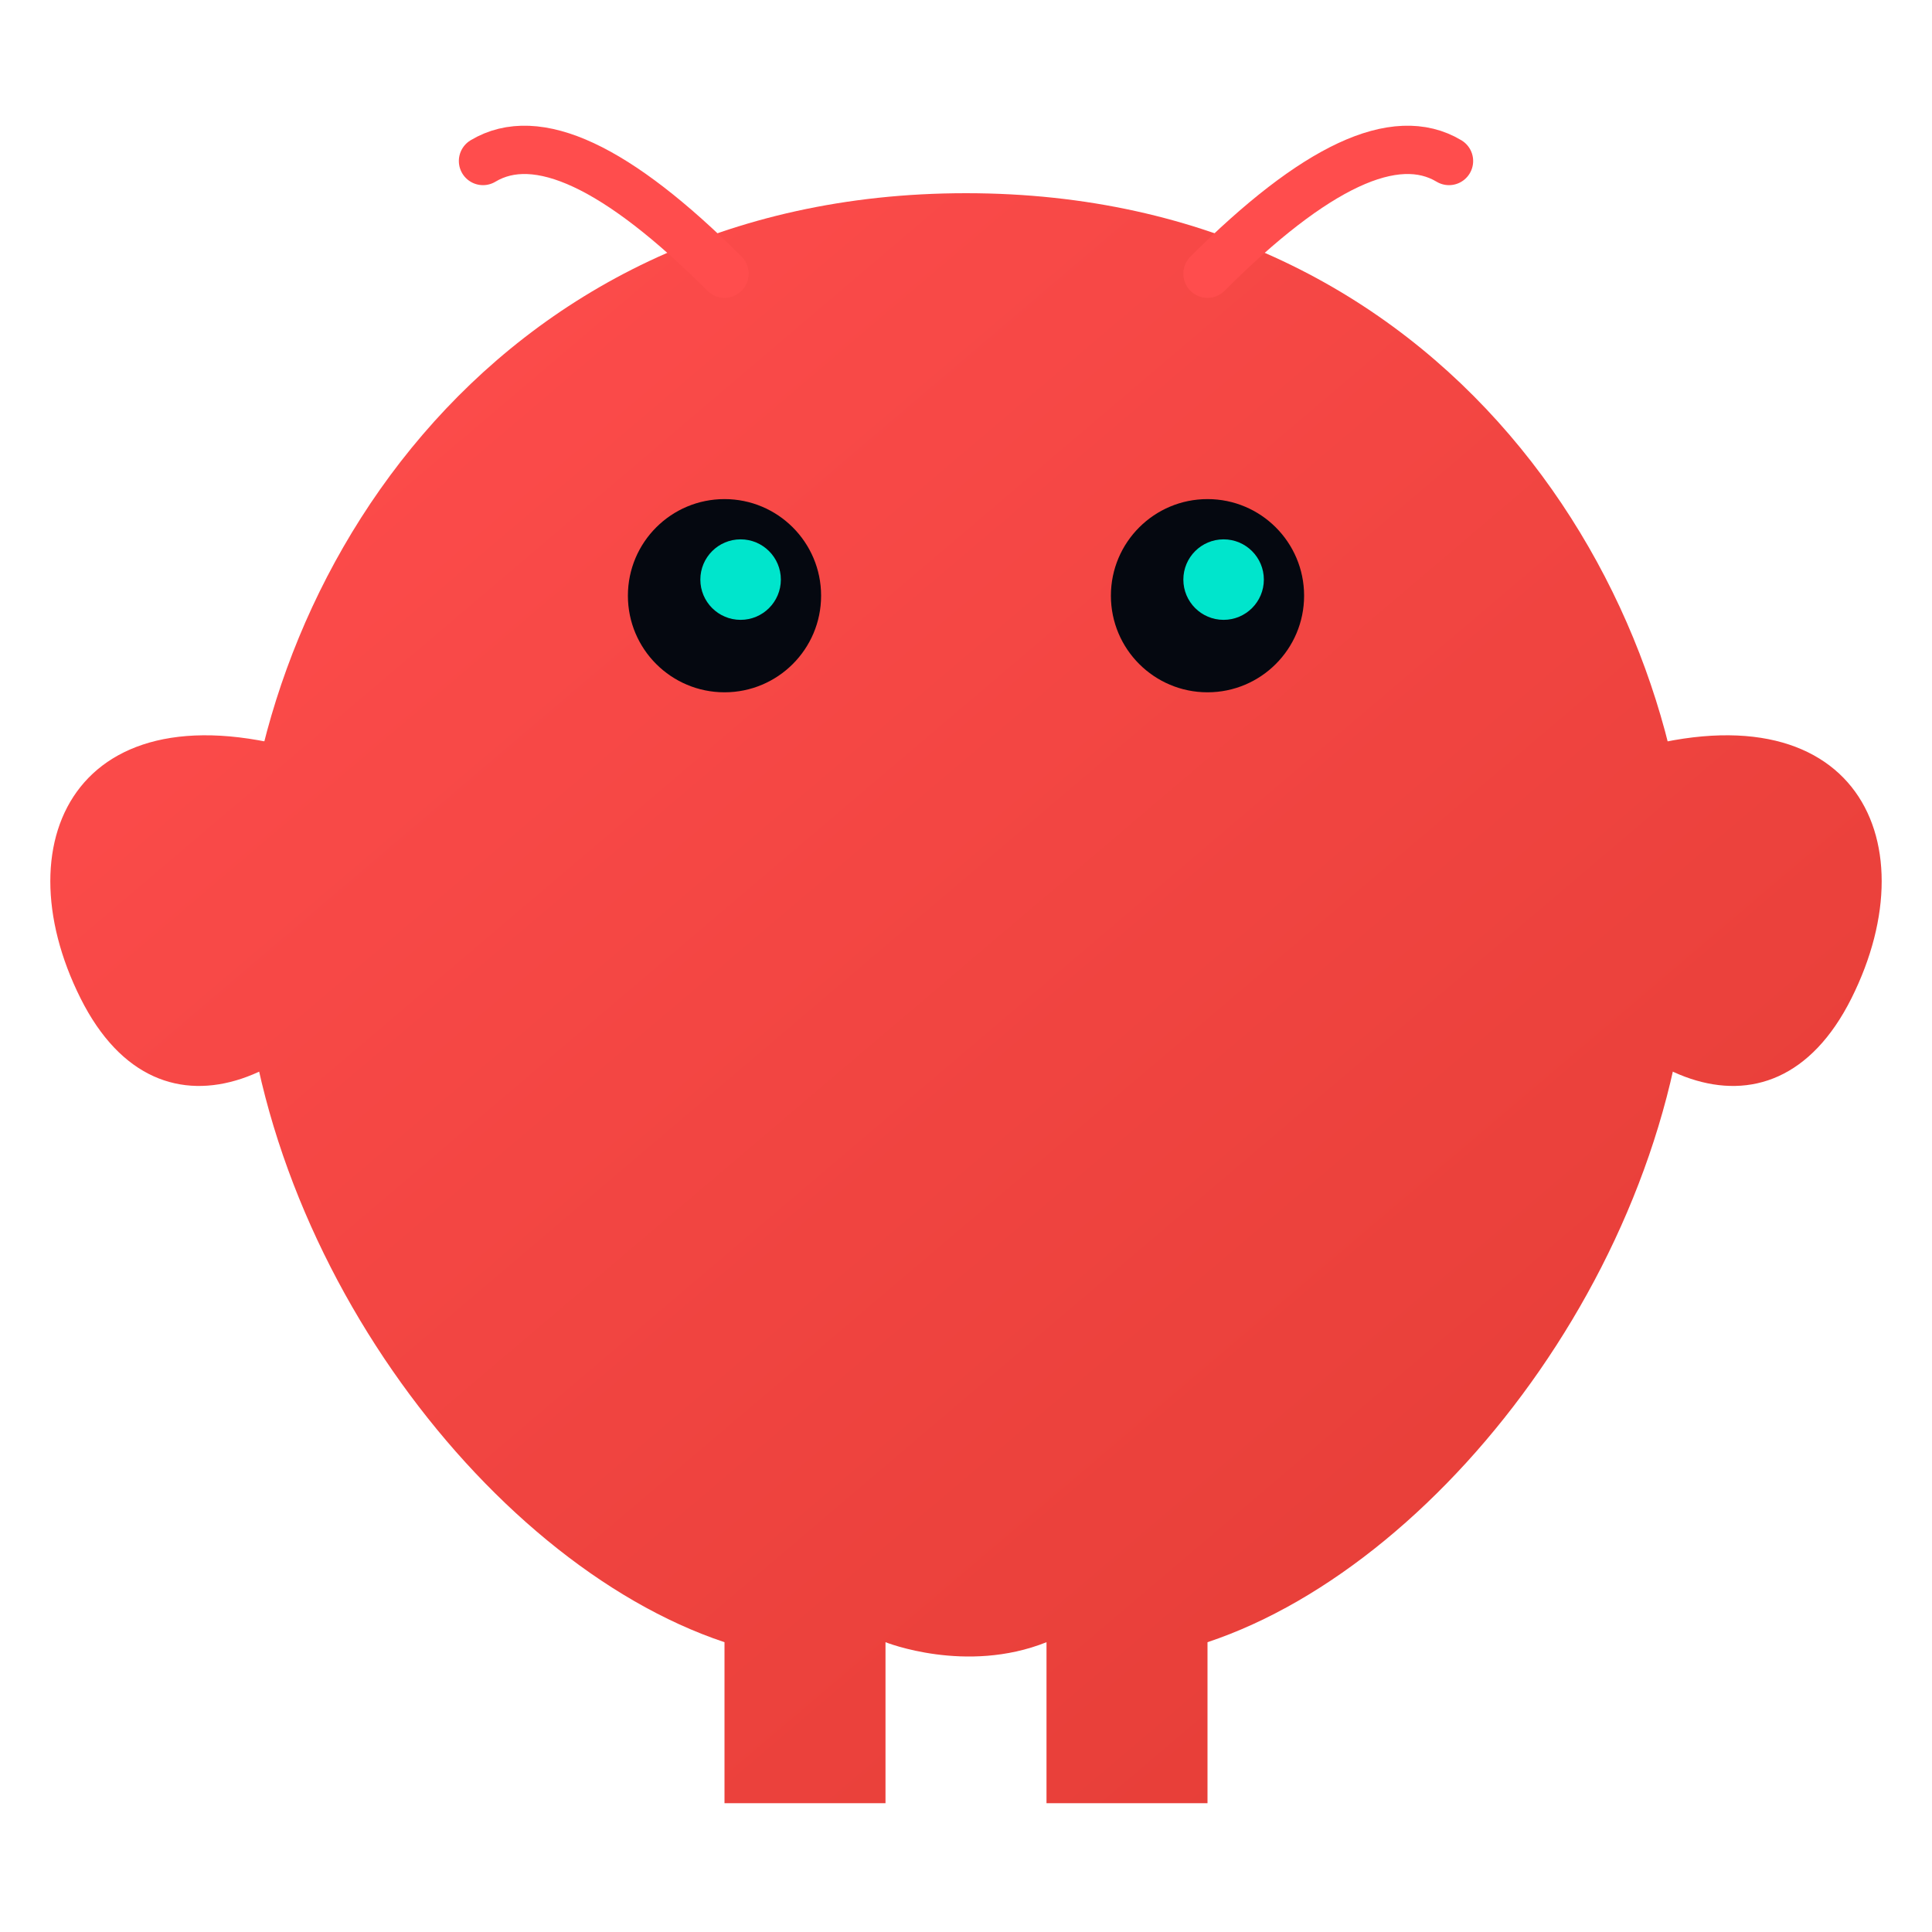
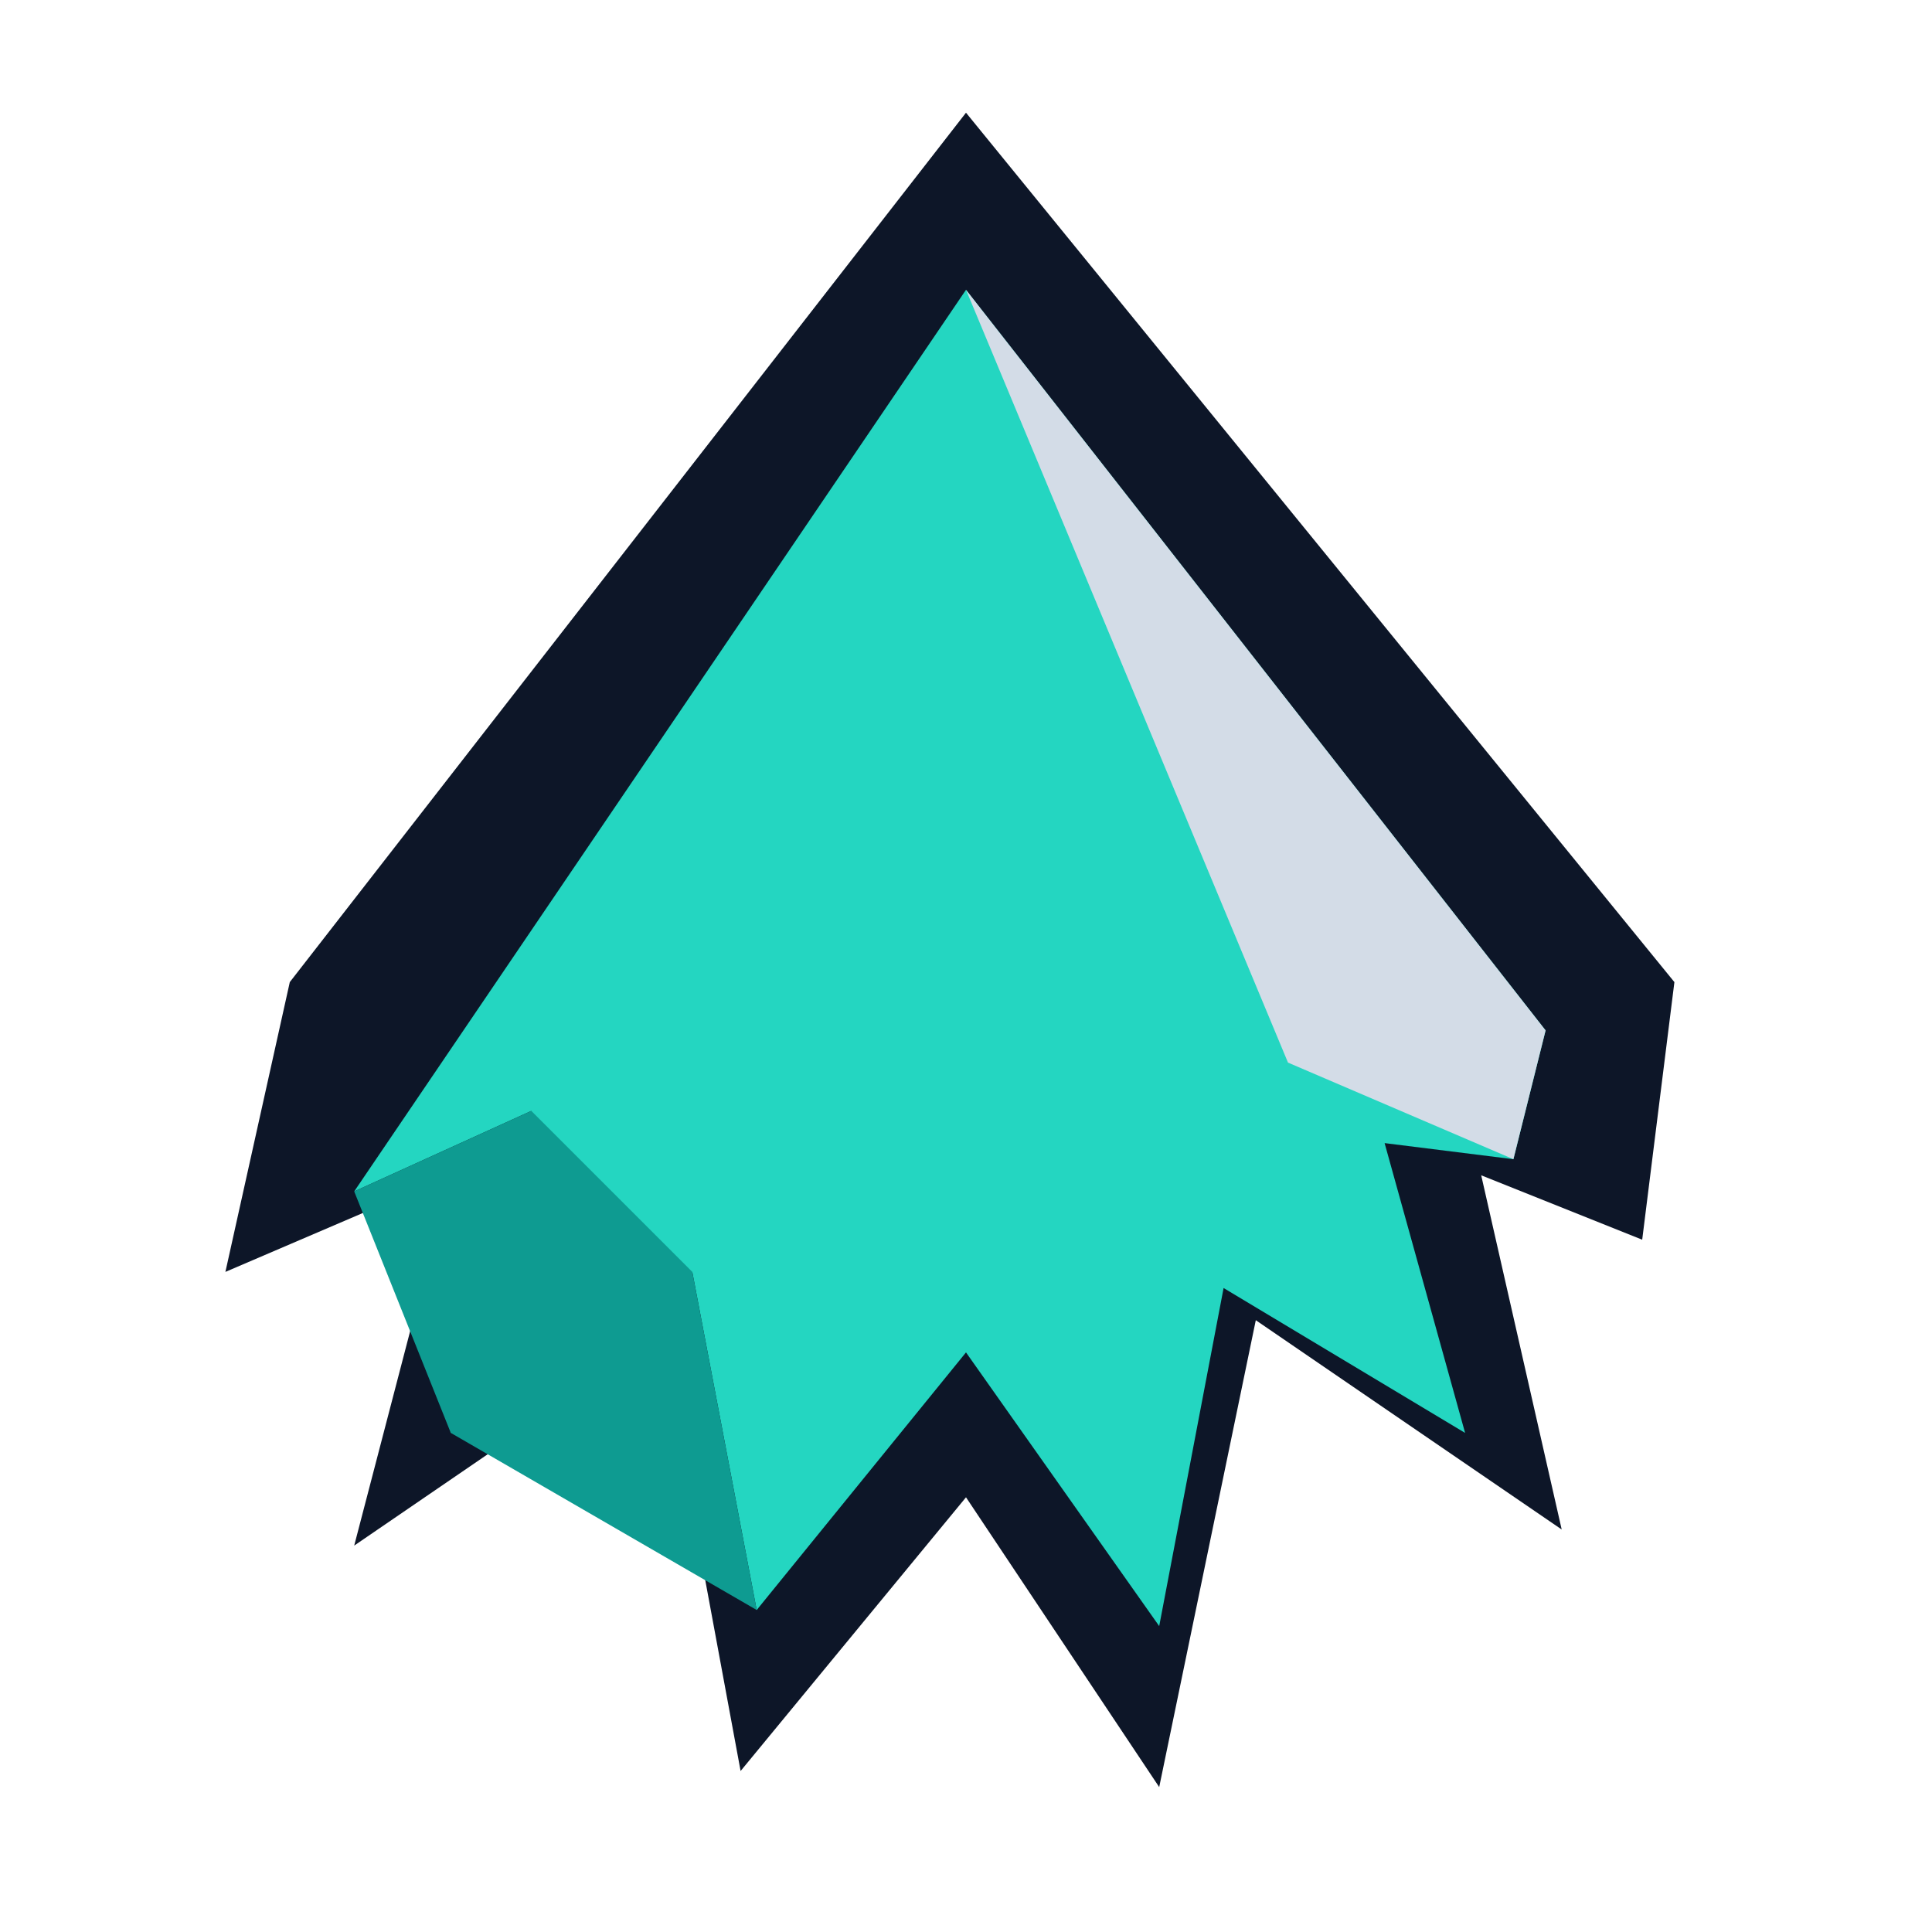
<svg xmlns="http://www.w3.org/2000/svg" width="1024" height="1024" viewBox="0 0 120 120" fill="none">
-   <defs>
-     <linearGradient id="coral" x1="15" y1="10" x2="100" y2="110" gradientUnits="userSpaceOnUse">
-       <stop stop-color="#ff4d4d" />
-       <stop offset="1" stop-color="#e43d36" />
-     </linearGradient>
-   </defs>
-   <g transform="translate(0 2)">
-     <path d="M60 10 C30 10 15 35 15 55 C15 75 30 95 45 100 L45 110 L55 110 L55 100 C55 100 60 102 65 100 L65 110 L75 110 L75 100 C90 95 105 75 105 55 C105 35 90 10 60 10Z" fill="url(#coral)" />
-     <path d="M20 45 C5 40 0 50 5 60 C10 70 20 65 25 55 C28 48 25 45 20 45Z" fill="url(#coral)" />
-     <path d="M100 45 C115 40 120 50 115 60 C110 70 100 65 95 55 C92 48 95 45 100 45Z" fill="url(#coral)" />
-     <path d="M45 15 Q35 5 30 8 M75 15 Q85 5 90 8" stroke="#ff4d4d" stroke-width="3" stroke-linecap="round" />
-     <circle cx="45" cy="35" r="6" fill="#050810" />
-     <circle cx="75" cy="35" r="6" fill="#050810" />
-     <circle cx="46" cy="34" r="2.5" fill="#00e5cc" />
-     <circle cx="76" cy="34" r="2.5" fill="#00e5cc" />
-   </g>
+   <path d="M60 7 104 61 102 77 92 73 97 95 78 82 72 111 60 93 46 110 41 83 22 96 28 73 14 79 18 61Z" fill="#0D1628" />
+   <path d="M60 18L96 64L94 72L86 71L91 89L76 80L72 101L60 84L47 100L43 79L28 89L33 69L22 74Z" fill="#24D6C1" />
+   <path d="M22 74 33 69 43 79 47 100 28 89Z" fill="#0E9B91" />
+   <path d="M60 18 96 64 94 72 80 66Z" fill="#D3DCE7" />
</svg>
